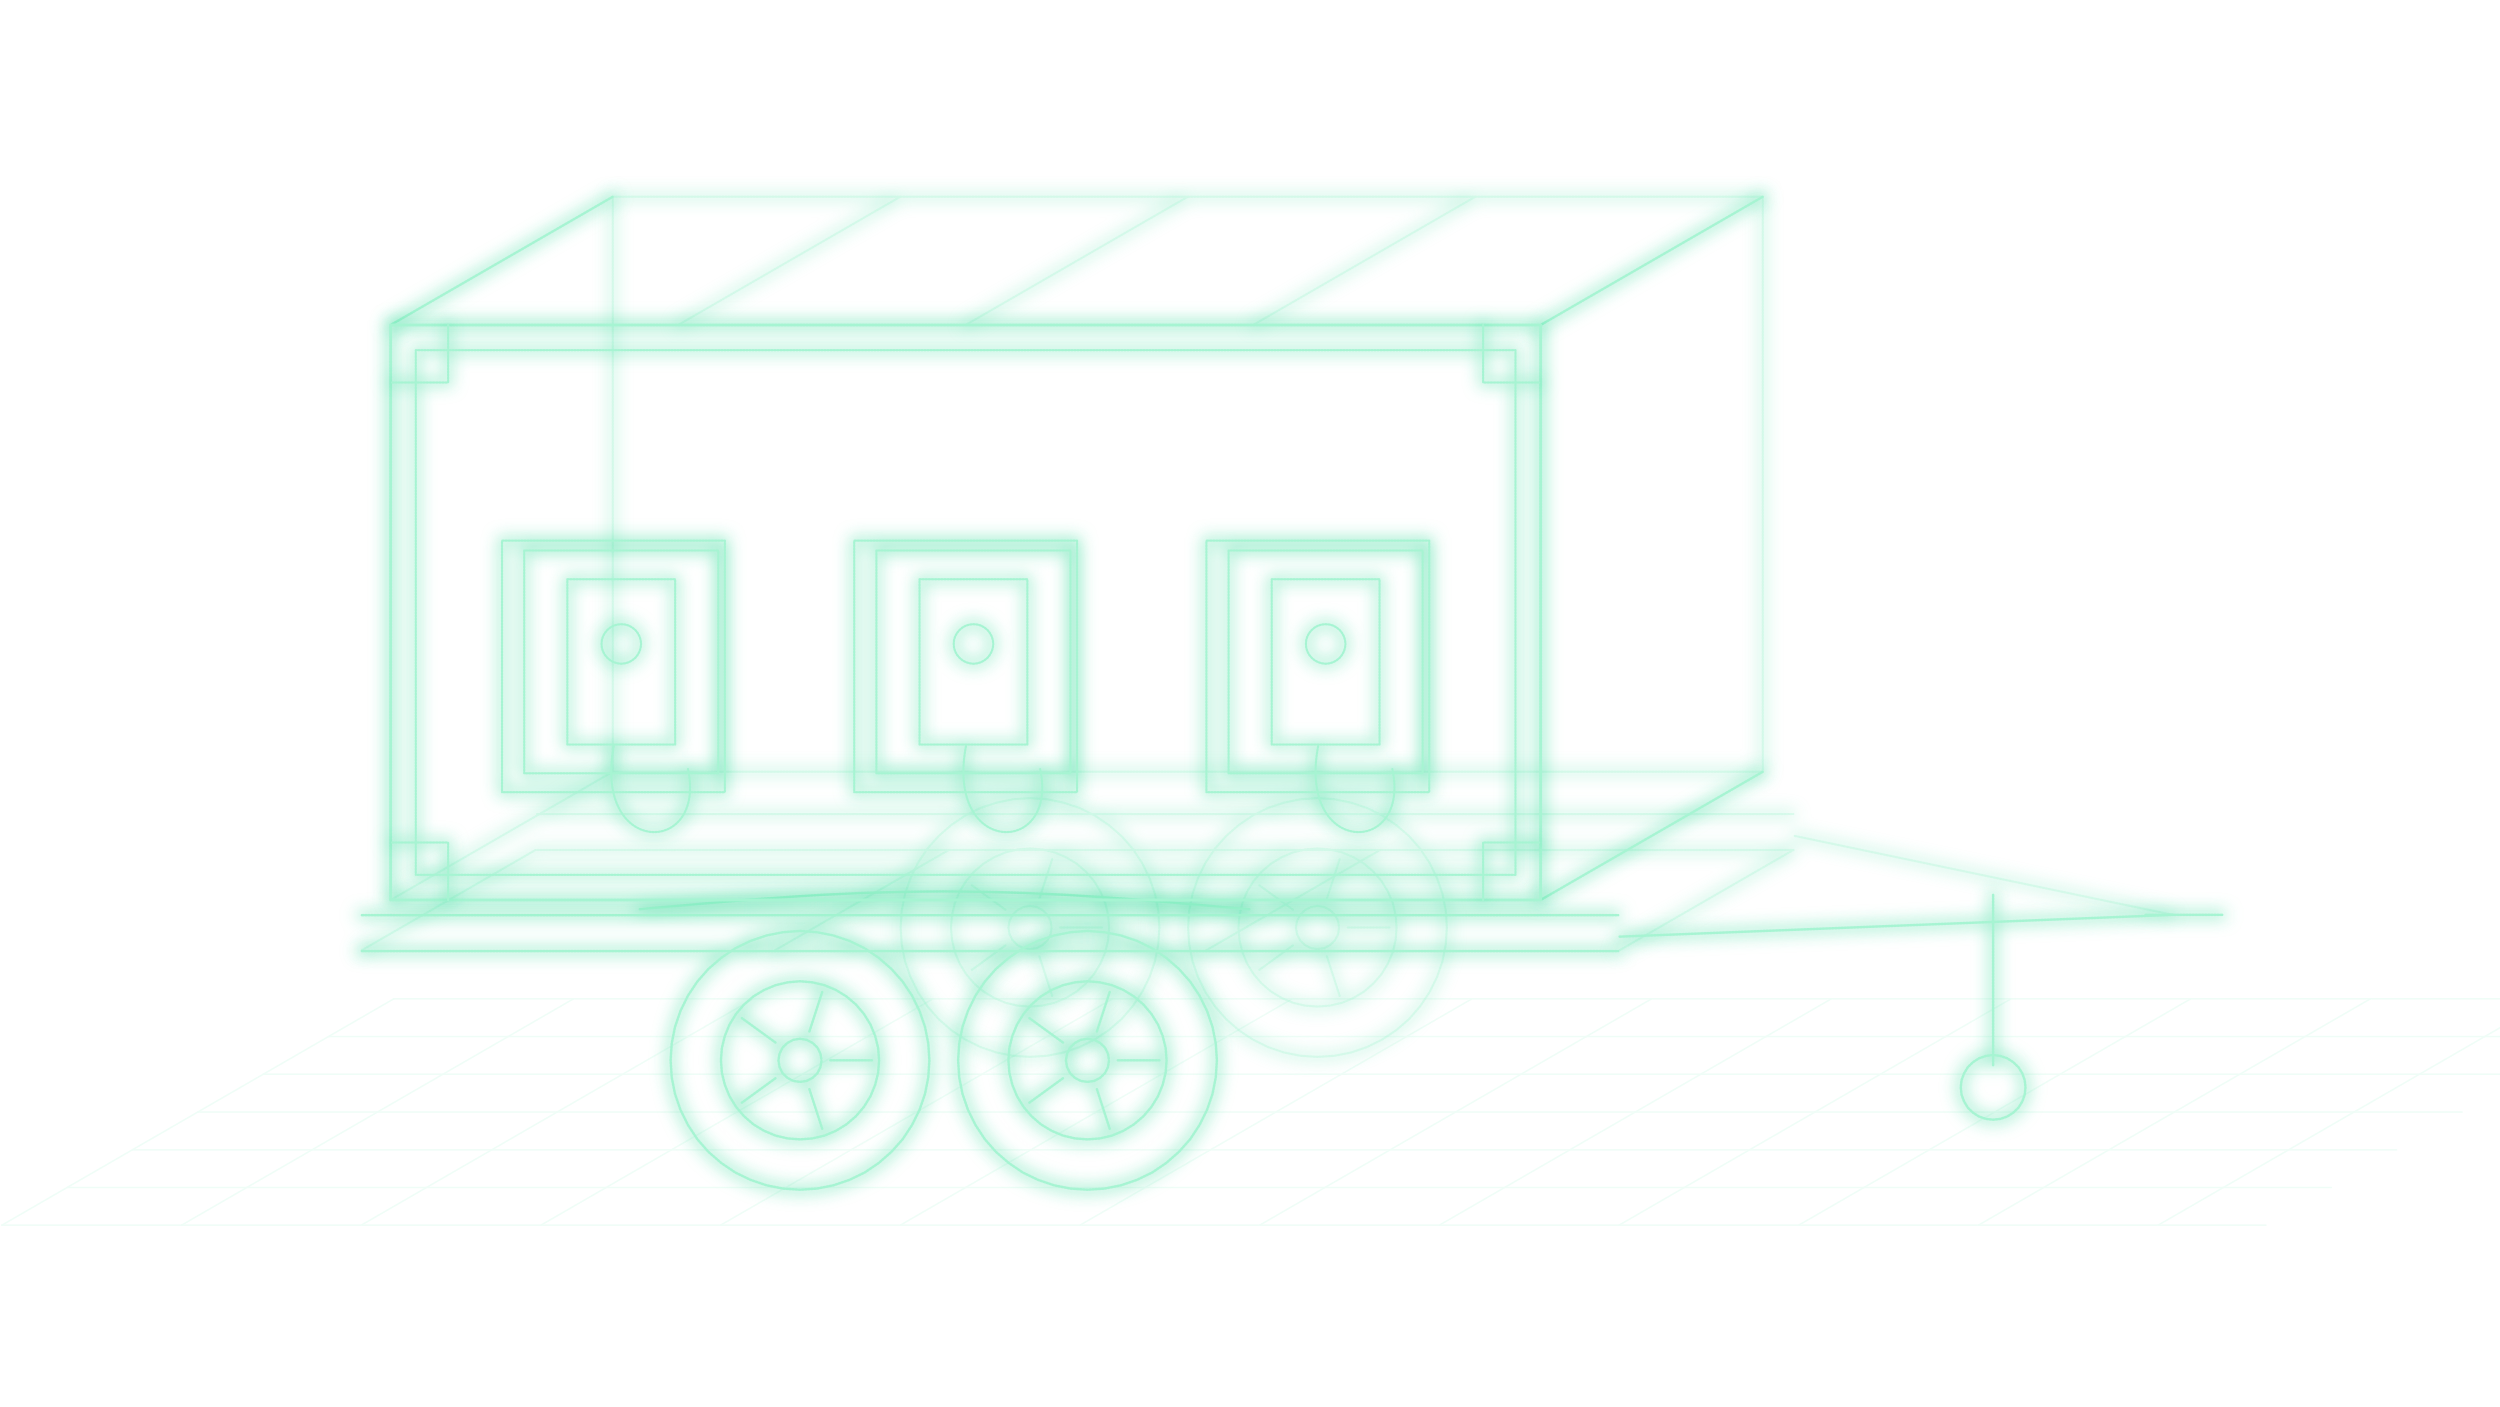
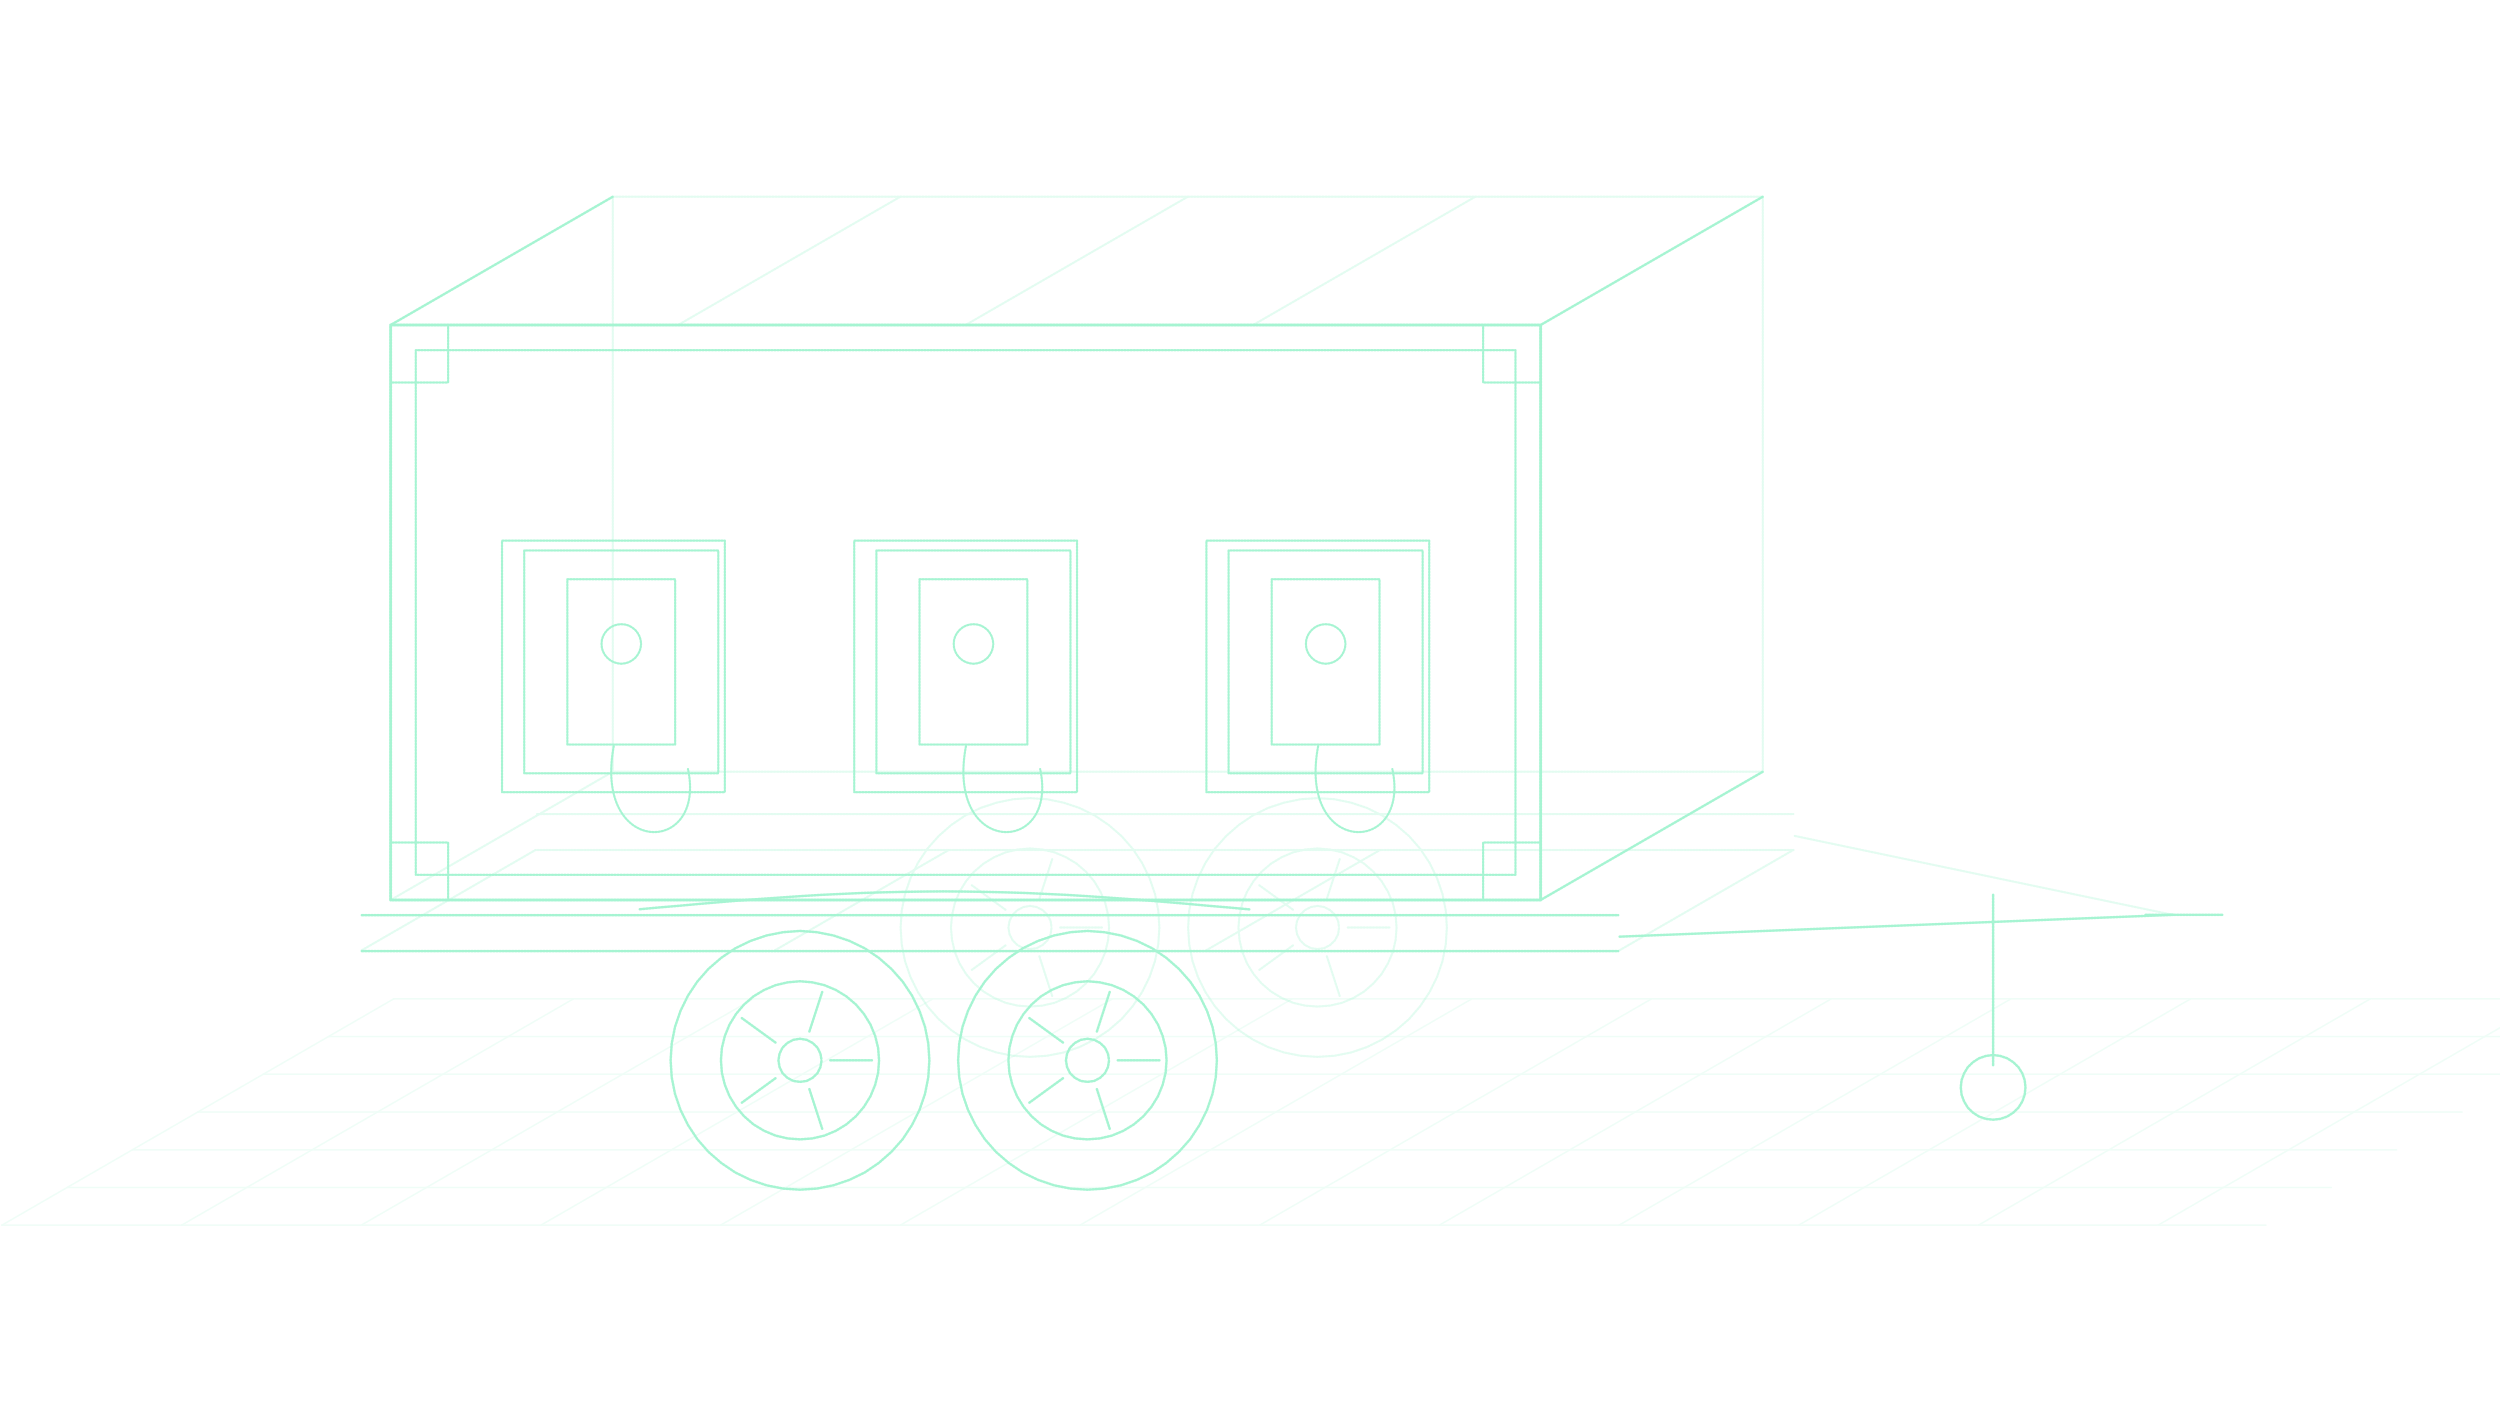
<svg xmlns="http://www.w3.org/2000/svg" viewBox="0 0 1600 900" width="1600" height="900">
  <style>
    .w { fill: none; stroke: #a6f4d2; stroke-linecap: round; stroke-linejoin: round; }
    .glow { fill: none; stroke: #2fd896; stroke-linecap: round; filter: url(#blur); opacity: .55; }
    .back { opacity: .32; }
    .faint { opacity: .18; }
    .t { fill: #a6f4d2; font: 400 30px 'Unbounded', 'Segoe UI', Arial, sans-serif; letter-spacing: .5px; }
    .node { fill: #f0fff8; }
    .draw { stroke-dasharray: 1; stroke-dashoffset: 1; animation: draw 2.2s cubic-bezier(.4,.1,.2,1) forwards; }
    .fade { opacity: 0; animation: fade 1.2s ease-out 1.6s forwards; }
    .d1 { animation-delay: .1s; } .d2 { animation-delay: .5s; } .d3 { animation-delay: .9s; } .d4 { animation-delay: 1.3s; }
    @keyframes draw { to { stroke-dashoffset: 0; } }
    @keyframes fade { to { opacity: 1; } }
    @media (prefers-reduced-motion: reduce) { .draw { animation: none; stroke-dashoffset: 0; } .fade { animation: none; opacity: 1; } }
  </style>
  <defs>
    <filter id="blur" x="-20%" y="-20%" width="140%" height="140%">
      <feGaussianBlur stdDeviation="5" />
    </filter>
  </defs>
  <g class="w faint" stroke-width="1">
    <path d="M1.2 784.1 L1450.2 784.1" />
    <path d="M43 760 L1492 760" />
    <path d="M84.8 735.9 L1533.8 735.9" />
    <path d="M126.7 711.7 L1575.7 711.7" />
    <path d="M168.5 687.5 L1617.5 687.5" />
    <path d="M210.3 663.4 L1659.3 663.4" />
    <path d="M252.1 639.2 L1701.1 639.2" />
    <path d="M1.2 784.1 L252.1 639.2" />
    <path d="M116.2 784.1 L367.1 639.2" />
    <path d="M231.2 784.1 L482.1 639.2" />
    <path d="M346.2 784.1 L597.1 639.2" />
    <path d="M461.2 784.1 L712.1 639.2" />
    <path d="M576.2 784.1 L827.1 639.2" />
    <path d="M691.2 784.1 L942.1 639.2" />
    <path d="M806.2 784.1 L1057.1 639.2" />
    <path d="M921.2 784.1 L1172.1 639.2" />
    <path d="M1036.2 784.1 L1287.1 639.2" />
    <path d="M1151.2 784.1 L1402.1 639.2" />
    <path d="M1266.2 784.1 L1517.1 639.2" />
    <path d="M1381.2 784.1 L1632.1 639.2" />
  </g>
-   <g class="glow back" stroke-width="4.2">
-     <path pathLength="1" d="M392.2 493.9 L1128.2 493.9 L1128.2 125.9 L392.2 125.9 Z" />
-     <path pathLength="1" d="M250 576 L392.2 493.9" />
-     <path pathLength="1" d="M434 208 L576.2 125.9" />
-     <path pathLength="1" d="M618 208 L760.2 125.9" />
-     <path pathLength="1" d="M802 208 L944.2 125.9" />
-     <path pathLength="1" d="M342.7 521 L1147.7 521" />
-     <path pathLength="1" d="M342.7 544 L1147.7 544" />
-     <path pathLength="1" d="M230.6 608.7 L342.7 544" />
-     <path pathLength="1" d="M495.1 608.7 L607.2 544" />
-     <path pathLength="1" d="M771.1 608.7 L883.2 544" />
-     <path pathLength="1" d="M1035.6 608.7 L1147.7 544" />
-     <path pathLength="1" d="M1147.7 534.8 L1390.6 585.5" />
-     <path pathLength="1" d="M742 593.6 L741.3 582.8 L739.2 572.2 L735.7 562 L730.9 552.2 L724.9 543.2 L717.8 535.1 L709.6 528 L700.6 521.9 L690.9 517.1 L680.7 513.7 L670 511.5 L659.2 510.8 L648.4 511.5 L637.8 513.7 L627.5 517.1 L617.8 521.9 L608.8 528 L600.7 535.1 L593.5 543.2 L587.5 552.2 L582.7 562 L579.2 572.2 L577.1 582.8 L576.4 593.6 L577.1 604.4 L579.2 615.1 L582.7 625.3 L587.5 635 L593.5 644 L600.7 652.2 L608.8 659.3 L617.8 665.3 L627.5 670.1 L637.8 673.6 L648.4 675.7 L659.2 676.4 L670 675.7 L680.7 673.6 L690.9 670.1 L700.6 665.3 L709.6 659.3 L717.8 652.2 L724.9 644 L730.9 635 L735.7 625.3 L739.2 615.1 L741.3 604.4 Z" />
-     <path pathLength="1" d="M709.8 593.6 L709.2 585.7 L707.4 578 L704.3 570.7 L700.2 563.9 L695 557.9 L689 552.7 L682.2 548.6 L674.9 545.5 L667.1 543.7 L659.2 543 L651.3 543.7 L643.6 545.5 L636.3 548.6 L629.5 552.7 L623.4 557.9 L618.3 563.9 L614.1 570.7 L611.1 578 L609.3 585.7 L608.6 593.6 L609.3 601.6 L611.1 609.3 L614.1 616.6 L618.3 623.4 L623.4 629.4 L629.5 634.6 L636.3 638.7 L643.6 641.8 L651.3 643.6 L659.2 644.2 L667.1 643.6 L674.9 641.8 L682.2 638.7 L689 634.6 L695 629.4 L700.2 623.4 L704.3 616.6 L707.4 609.3 L709.2 601.6 Z" />
-     <path pathLength="1" d="M673 593.6 L672.4 589.4 L670.4 585.5 L667.3 582.5 L663.5 580.5 L659.2 579.8 L655 580.5 L651.1 582.5 L648.1 585.5 L646.1 589.4 L645.4 593.6 L646.1 597.9 L648.1 601.8 L651.1 604.8 L655 606.8 L659.2 607.4 L663.5 606.8 L667.3 604.8 L670.4 601.8 L672.4 597.9 Z" />
-     <path pathLength="1" d="M677.6 593.6 L705.2 593.6" />
-     <path pathLength="1" d="M664.9 576.1 L673.4 549.9" />
-     <path pathLength="1" d="M644.3 582.8 L622 566.6" />
-     <path pathLength="1" d="M644.3 604.5 L622 620.7" />
-     <path pathLength="1" d="M664.9 611.1 L673.4 637.4" />
-     <path pathLength="1" d="M926 593.6 L925.3 582.8 L923.2 572.2 L919.7 562 L914.9 552.2 L908.9 543.2 L901.8 535.1 L893.6 528 L884.6 521.9 L874.9 517.1 L864.7 513.7 L854 511.5 L843.2 510.8 L832.4 511.5 L821.8 513.7 L811.5 517.1 L801.8 521.9 L792.8 528 L784.7 535.1 L777.5 543.2 L771.5 552.2 L766.7 562 L763.2 572.2 L761.1 582.8 L760.4 593.6 L761.1 604.4 L763.2 615.1 L766.7 625.3 L771.5 635 L777.5 644 L784.7 652.2 L792.8 659.3 L801.8 665.3 L811.5 670.1 L821.8 673.6 L832.4 675.7 L843.2 676.4 L854 675.7 L864.7 673.6 L874.9 670.1 L884.6 665.3 L893.6 659.3 L901.8 652.2 L908.9 644 L914.9 635 L919.7 625.3 L923.2 615.1 L925.3 604.4 Z" />
-     <path pathLength="1" d="M893.8 593.6 L893.2 585.7 L891.4 578 L888.3 570.7 L884.2 563.9 L879 557.9 L873 552.7 L866.2 548.6 L858.9 545.5 L851.1 543.7 L843.2 543 L835.3 543.7 L827.6 545.5 L820.3 548.6 L813.5 552.7 L807.4 557.9 L802.3 563.9 L798.1 570.7 L795.1 578 L793.3 585.7 L792.6 593.6 L793.3 601.6 L795.1 609.3 L798.1 616.6 L802.3 623.4 L807.4 629.4 L813.5 634.6 L820.3 638.7 L827.6 641.8 L835.3 643.6 L843.2 644.2 L851.1 643.6 L858.9 641.8 L866.2 638.7 L873 634.6 L879 629.4 L884.2 623.4 L888.3 616.6 L891.4 609.3 L893.2 601.6 Z" />
-     <path pathLength="1" d="M857 593.6 L856.4 589.4 L854.4 585.5 L851.3 582.5 L847.5 580.5 L843.2 579.8 L839 580.5 L835.1 582.5 L832.1 585.5 L830.1 589.4 L829.4 593.6 L830.1 597.9 L832.1 601.8 L835.1 604.8 L839 606.8 L843.2 607.4 L847.5 606.8 L851.3 604.8 L854.4 601.8 L856.4 597.9 Z" />
-     <path pathLength="1" d="M861.6 593.6 L889.2 593.6" />
-     <path pathLength="1" d="M848.9 576.1 L857.4 549.9" />
-     <path pathLength="1" d="M828.3 582.8 L806 566.6" />
-     <path pathLength="1" d="M828.3 604.5 L806 620.7" />
-     <path pathLength="1" d="M848.9 611.1 L857.4 637.4" />
-   </g>
  <g class="w draw d1 back" stroke-width="1.4">
    <path pathLength="1" d="M392.2 493.9 L1128.2 493.9 L1128.2 125.9 L392.2 125.9 Z" />
    <path pathLength="1" d="M250 576 L392.2 493.9" />
    <path pathLength="1" d="M434 208 L576.2 125.9" />
    <path pathLength="1" d="M618 208 L760.2 125.9" />
    <path pathLength="1" d="M802 208 L944.2 125.9" />
    <path pathLength="1" d="M342.7 521 L1147.7 521" />
    <path pathLength="1" d="M342.7 544 L1147.7 544" />
    <path pathLength="1" d="M230.6 608.7 L342.7 544" />
    <path pathLength="1" d="M495.1 608.7 L607.2 544" />
    <path pathLength="1" d="M771.1 608.7 L883.2 544" />
    <path pathLength="1" d="M1035.6 608.7 L1147.7 544" />
    <path pathLength="1" d="M1147.7 534.8 L1390.6 585.5" />
    <path pathLength="1" d="M742 593.6 L741.3 582.8 L739.2 572.2 L735.7 562 L730.9 552.2 L724.9 543.2 L717.8 535.1 L709.6 528 L700.6 521.9 L690.9 517.1 L680.7 513.7 L670 511.5 L659.2 510.8 L648.4 511.5 L637.8 513.7 L627.5 517.1 L617.8 521.9 L608.8 528 L600.7 535.1 L593.5 543.2 L587.5 552.2 L582.7 562 L579.2 572.2 L577.1 582.8 L576.4 593.6 L577.1 604.4 L579.2 615.1 L582.7 625.3 L587.5 635 L593.5 644 L600.7 652.2 L608.8 659.3 L617.8 665.3 L627.5 670.1 L637.8 673.6 L648.4 675.7 L659.2 676.4 L670 675.7 L680.7 673.6 L690.9 670.1 L700.6 665.3 L709.6 659.3 L717.8 652.2 L724.9 644 L730.9 635 L735.7 625.3 L739.2 615.1 L741.3 604.4 Z" />
    <path pathLength="1" d="M709.8 593.6 L709.2 585.7 L707.4 578 L704.3 570.7 L700.2 563.9 L695 557.9 L689 552.7 L682.2 548.6 L674.9 545.5 L667.1 543.7 L659.2 543 L651.3 543.7 L643.6 545.5 L636.3 548.6 L629.5 552.7 L623.4 557.9 L618.3 563.9 L614.1 570.7 L611.1 578 L609.3 585.7 L608.6 593.6 L609.3 601.6 L611.1 609.3 L614.1 616.6 L618.3 623.4 L623.4 629.4 L629.5 634.6 L636.3 638.7 L643.6 641.8 L651.3 643.6 L659.2 644.2 L667.1 643.6 L674.9 641.8 L682.2 638.7 L689 634.6 L695 629.4 L700.2 623.4 L704.3 616.6 L707.4 609.3 L709.2 601.6 Z" />
    <path pathLength="1" d="M673 593.6 L672.4 589.4 L670.4 585.5 L667.3 582.5 L663.5 580.5 L659.2 579.8 L655 580.5 L651.1 582.5 L648.1 585.5 L646.1 589.4 L645.4 593.6 L646.1 597.9 L648.1 601.8 L651.1 604.8 L655 606.8 L659.2 607.4 L663.5 606.8 L667.3 604.8 L670.4 601.8 L672.4 597.9 Z" />
    <path pathLength="1" d="M677.6 593.6 L705.2 593.6" />
    <path pathLength="1" d="M664.9 576.1 L673.4 549.9" />
    <path pathLength="1" d="M644.3 582.8 L622 566.6" />
    <path pathLength="1" d="M644.3 604.5 L622 620.7" />
    <path pathLength="1" d="M664.9 611.1 L673.4 637.4" />
    <path pathLength="1" d="M926 593.6 L925.3 582.8 L923.2 572.2 L919.7 562 L914.9 552.2 L908.9 543.2 L901.8 535.1 L893.6 528 L884.6 521.9 L874.9 517.1 L864.7 513.7 L854 511.5 L843.2 510.8 L832.4 511.5 L821.8 513.7 L811.5 517.1 L801.8 521.9 L792.8 528 L784.7 535.1 L777.5 543.2 L771.5 552.2 L766.7 562 L763.2 572.2 L761.1 582.8 L760.4 593.6 L761.1 604.4 L763.2 615.1 L766.7 625.3 L771.5 635 L777.5 644 L784.7 652.2 L792.8 659.3 L801.8 665.3 L811.5 670.1 L821.8 673.6 L832.4 675.7 L843.2 676.4 L854 675.7 L864.7 673.6 L874.9 670.1 L884.6 665.3 L893.6 659.3 L901.8 652.2 L908.9 644 L914.9 635 L919.7 625.3 L923.2 615.1 L925.3 604.4 Z" />
    <path pathLength="1" d="M893.8 593.6 L893.2 585.7 L891.4 578 L888.3 570.7 L884.2 563.9 L879 557.9 L873 552.7 L866.2 548.6 L858.9 545.5 L851.1 543.7 L843.2 543 L835.3 543.7 L827.6 545.5 L820.3 548.6 L813.5 552.7 L807.4 557.9 L802.3 563.9 L798.1 570.7 L795.1 578 L793.3 585.7 L792.6 593.6 L793.3 601.6 L795.1 609.3 L798.1 616.6 L802.3 623.4 L807.4 629.4 L813.5 634.6 L820.3 638.7 L827.6 641.8 L835.3 643.6 L843.2 644.2 L851.1 643.6 L858.9 641.8 L866.2 638.7 L873 634.6 L879 629.4 L884.2 623.4 L888.3 616.6 L891.4 609.3 L893.2 601.6 Z" />
    <path pathLength="1" d="M857 593.6 L856.4 589.4 L854.4 585.5 L851.3 582.5 L847.5 580.5 L843.2 579.8 L839 580.5 L835.1 582.5 L832.1 585.5 L830.1 589.4 L829.4 593.6 L830.1 597.9 L832.1 601.8 L835.1 604.8 L839 606.8 L843.2 607.4 L847.5 606.8 L851.3 604.8 L854.4 601.8 L856.4 597.9 Z" />
    <path pathLength="1" d="M861.6 593.6 L889.2 593.6" />
    <path pathLength="1" d="M848.9 576.1 L857.4 549.9" />
    <path pathLength="1" d="M828.3 582.8 L806 566.6" />
    <path pathLength="1" d="M828.3 604.5 L806 620.7" />
    <path pathLength="1" d="M848.9 611.1 L857.4 637.4" />
  </g>
-   <g class="glow " stroke-width="4.8">
-     <path pathLength="1" d="M230.6 585.7 L1035.6 585.7" />
-     <path pathLength="1" d="M230.6 608.7 L1035.6 608.7" />
-     <path pathLength="1" d="M1035.6 599.5 L1390.6 585.5" />
-     <path pathLength="1" d="M1372.2 585.5 L1422.8 585.5" />
-     <path pathLength="1" d="M1275.6 571.7 L1275.6 682.1" />
-     <path pathLength="1" d="M1296.3 695.9 L1295.8 691.3 L1294.3 687 L1291.8 683 L1288.5 679.8 L1284.6 677.3 L1280.2 675.8 L1275.6 675.2 L1271 675.8 L1266.6 677.3 L1262.7 679.8 L1259.4 683 L1257 687 L1255.4 691.3 L1254.9 695.9 L1255.4 700.6 L1257 704.9 L1259.4 708.9 L1262.7 712.1 L1266.6 714.6 L1271 716.1 L1275.6 716.6 L1280.2 716.1 L1284.6 714.6 L1288.5 712.1 L1291.8 708.9 L1294.3 704.9 L1295.8 700.6 Z" />
-     <path pathLength="1" d="M594.8 678.6 L594.1 667.8 L592 657.2 L588.5 647 L583.7 637.2 L577.7 628.2 L570.5 620.1 L562.4 613 L553.4 606.9 L543.7 602.2 L533.4 598.7 L522.8 596.6 L512 595.8 L501.2 596.6 L490.6 598.7 L480.3 602.2 L470.6 606.9 L461.6 613 L453.4 620.1 L446.3 628.2 L440.3 637.2 L435.5 647 L432 657.2 L429.9 667.8 L429.2 678.6 L429.9 689.5 L432 700.1 L435.5 710.3 L440.3 720 L446.3 729.1 L453.4 737.2 L461.6 744.3 L470.6 750.4 L480.3 755.1 L490.6 758.6 L501.2 760.7 L512 761.4 L522.8 760.7 L533.4 758.6 L543.7 755.1 L553.4 750.4 L562.4 744.3 L570.5 737.2 L577.7 729.1 L583.7 720 L588.5 710.3 L592 700.1 L594.1 689.5 Z" />
-     <path pathLength="1" d="M562.6 678.6 L562 670.7 L560.1 663 L557.1 655.7 L552.9 648.9 L547.8 642.9 L541.7 637.7 L535 633.6 L527.6 630.5 L519.9 628.7 L512 628 L504.1 628.7 L496.4 630.5 L489 633.6 L482.2 637.7 L476.2 642.9 L471.1 648.9 L466.9 655.7 L463.9 663 L462 670.7 L461.4 678.6 L462 686.6 L463.9 694.3 L466.9 701.6 L471.1 708.4 L476.2 714.4 L482.2 719.6 L489 723.7 L496.4 726.8 L504.1 728.6 L512 729.2 L519.9 728.6 L527.6 726.8 L535 723.7 L541.7 719.6 L547.8 714.4 L552.9 708.4 L557.1 701.6 L560.1 694.3 L562 686.6 Z" />
-     <path pathLength="1" d="M525.8 678.6 L525.1 674.4 L523.2 670.5 L520.1 667.5 L516.3 665.5 L512 664.8 L507.7 665.5 L503.9 667.5 L500.8 670.5 L498.9 674.4 L498.2 678.6 L498.9 682.9 L500.8 686.8 L503.9 689.8 L507.7 691.8 L512 692.4 L516.3 691.8 L520.1 689.8 L523.2 686.8 L525.1 682.9 Z" />
-     <path pathLength="1" d="M530.4 678.6 L558 678.6" />
-     <path pathLength="1" d="M517.7 661.1 L526.2 634.9" />
-     <path pathLength="1" d="M497.1 667.8 L474.8 651.6" />
-     <path pathLength="1" d="M497.1 689.5 L474.8 705.7" />
-     <path pathLength="1" d="M517.7 696.1 L526.2 722.4" />
-     <path pathLength="1" d="M778.8 678.6 L778.1 667.8 L776 657.2 L772.5 647 L767.7 637.2 L761.7 628.2 L754.5 620.1 L746.4 613 L737.4 606.9 L727.7 602.2 L717.4 598.7 L706.8 596.6 L696 595.8 L685.2 596.6 L674.6 598.7 L664.3 602.2 L654.6 606.9 L645.6 613 L637.4 620.1 L630.3 628.2 L624.3 637.2 L619.5 647 L616 657.2 L613.9 667.8 L613.2 678.6 L613.9 689.5 L616 700.1 L619.5 710.3 L624.3 720 L630.3 729.1 L637.4 737.2 L645.6 744.3 L654.6 750.4 L664.3 755.1 L674.6 758.6 L685.2 760.7 L696 761.4 L706.8 760.7 L717.4 758.6 L727.7 755.1 L737.4 750.4 L746.4 744.3 L754.5 737.2 L761.7 729.1 L767.7 720 L772.5 710.3 L776 700.1 L778.1 689.5 Z" />
-     <path pathLength="1" d="M746.6 678.6 L746 670.7 L744.1 663 L741.1 655.7 L736.9 648.9 L731.8 642.9 L725.7 637.7 L719 633.6 L711.6 630.5 L703.9 628.7 L696 628 L688.1 628.7 L680.4 630.5 L673 633.6 L666.2 637.7 L660.2 642.9 L655.1 648.9 L650.9 655.7 L647.9 663 L646 670.7 L645.4 678.6 L646 686.6 L647.9 694.3 L650.9 701.6 L655.1 708.4 L660.2 714.4 L666.2 719.6 L673 723.7 L680.4 726.8 L688.1 728.6 L696 729.2 L703.9 728.6 L711.6 726.8 L719 723.7 L725.7 719.6 L731.8 714.4 L736.9 708.4 L741.1 701.6 L744.1 694.3 L746 686.6 Z" />
-     <path pathLength="1" d="M709.8 678.6 L709.1 674.4 L707.2 670.5 L704.1 667.5 L700.3 665.5 L696 664.8 L691.7 665.5 L687.9 667.5 L684.8 670.5 L682.9 674.4 L682.2 678.6 L682.9 682.9 L684.8 686.8 L687.9 689.8 L691.7 691.8 L696 692.4 L700.3 691.8 L704.1 689.8 L707.2 686.8 L709.1 682.9 Z" />
-     <path pathLength="1" d="M714.4 678.6 L742 678.6" />
-     <path pathLength="1" d="M701.7 661.1 L710.2 634.9" />
-     <path pathLength="1" d="M681.1 667.8 L658.8 651.6" />
-     <path pathLength="1" d="M681.1 689.5 L658.8 705.7" />
-     <path pathLength="1" d="M701.7 696.1 L710.2 722.4" />
-     <path pathLength="1" d="M408.5 582 L421.5 580.8 L434.6 579.7 L447.6 578.5 L460.6 577.4 L473.7 576.3 L486.7 575.3 L499.7 574.4 L512.8 573.5 L525.8 572.7 L538.8 572.1 L551.9 571.5 L564.9 571.1 L577.9 570.8 L591 570.6 L604 570.5 L617 570.6 L630.1 570.8 L643.1 571.1 L656.1 571.5 L669.2 572.1 L682.2 572.7 L695.2 573.5 L708.3 574.4 L721.3 575.3 L734.3 576.3 L747.4 577.4 L760.4 578.5 L773.4 579.7 L786.5 580.8 L799.5 582" />
-   </g>
  <g class="w draw d1 " stroke-width="1.6">
    <path pathLength="1" d="M230.6 585.7 L1035.6 585.7" />
    <path pathLength="1" d="M230.6 608.7 L1035.6 608.7" />
    <path pathLength="1" d="M1035.6 599.5 L1390.6 585.5" />
    <path pathLength="1" d="M1372.2 585.5 L1422.8 585.5" />
    <path pathLength="1" d="M1275.6 571.7 L1275.6 682.1" />
    <path pathLength="1" d="M1296.3 695.9 L1295.8 691.3 L1294.3 687 L1291.8 683 L1288.5 679.8 L1284.6 677.3 L1280.2 675.8 L1275.6 675.2 L1271 675.8 L1266.6 677.3 L1262.7 679.8 L1259.4 683 L1257 687 L1255.4 691.3 L1254.9 695.9 L1255.4 700.6 L1257 704.9 L1259.4 708.9 L1262.7 712.1 L1266.6 714.6 L1271 716.1 L1275.6 716.6 L1280.2 716.1 L1284.6 714.6 L1288.5 712.1 L1291.8 708.9 L1294.3 704.9 L1295.8 700.6 Z" />
    <path pathLength="1" d="M594.8 678.6 L594.1 667.8 L592 657.2 L588.5 647 L583.7 637.2 L577.7 628.2 L570.5 620.1 L562.4 613 L553.4 606.9 L543.7 602.2 L533.4 598.7 L522.8 596.6 L512 595.8 L501.2 596.6 L490.6 598.7 L480.3 602.2 L470.6 606.9 L461.6 613 L453.4 620.1 L446.3 628.2 L440.3 637.2 L435.5 647 L432 657.2 L429.9 667.8 L429.2 678.6 L429.9 689.5 L432 700.1 L435.5 710.3 L440.3 720 L446.3 729.1 L453.4 737.2 L461.6 744.3 L470.6 750.4 L480.3 755.1 L490.6 758.6 L501.2 760.7 L512 761.4 L522.8 760.7 L533.4 758.6 L543.7 755.1 L553.4 750.4 L562.4 744.3 L570.5 737.2 L577.7 729.1 L583.7 720 L588.5 710.3 L592 700.1 L594.1 689.5 Z" />
    <path pathLength="1" d="M562.6 678.6 L562 670.7 L560.1 663 L557.1 655.7 L552.9 648.9 L547.8 642.9 L541.7 637.7 L535 633.6 L527.6 630.5 L519.9 628.7 L512 628 L504.1 628.7 L496.4 630.5 L489 633.6 L482.2 637.7 L476.2 642.9 L471.1 648.9 L466.9 655.7 L463.9 663 L462 670.7 L461.4 678.6 L462 686.6 L463.9 694.3 L466.9 701.6 L471.1 708.4 L476.2 714.4 L482.2 719.6 L489 723.7 L496.4 726.8 L504.1 728.6 L512 729.2 L519.9 728.6 L527.6 726.8 L535 723.7 L541.7 719.6 L547.8 714.4 L552.9 708.4 L557.1 701.6 L560.1 694.3 L562 686.6 Z" />
    <path pathLength="1" d="M525.8 678.6 L525.1 674.4 L523.2 670.5 L520.1 667.5 L516.3 665.5 L512 664.8 L507.7 665.5 L503.9 667.5 L500.8 670.5 L498.9 674.4 L498.2 678.6 L498.9 682.9 L500.8 686.8 L503.9 689.8 L507.7 691.8 L512 692.4 L516.3 691.8 L520.1 689.8 L523.2 686.8 L525.1 682.9 Z" />
    <path pathLength="1" d="M530.4 678.6 L558 678.6" />
    <path pathLength="1" d="M517.7 661.1 L526.2 634.9" />
    <path pathLength="1" d="M497.1 667.8 L474.8 651.6" />
    <path pathLength="1" d="M497.1 689.5 L474.8 705.7" />
    <path pathLength="1" d="M517.7 696.1 L526.2 722.4" />
    <path pathLength="1" d="M778.8 678.6 L778.1 667.8 L776 657.2 L772.5 647 L767.7 637.2 L761.7 628.2 L754.5 620.1 L746.4 613 L737.4 606.9 L727.7 602.2 L717.4 598.7 L706.8 596.6 L696 595.8 L685.2 596.6 L674.6 598.7 L664.3 602.2 L654.6 606.9 L645.6 613 L637.4 620.1 L630.3 628.2 L624.3 637.2 L619.5 647 L616 657.2 L613.9 667.8 L613.2 678.6 L613.9 689.5 L616 700.1 L619.5 710.3 L624.3 720 L630.3 729.1 L637.4 737.2 L645.6 744.3 L654.6 750.4 L664.3 755.1 L674.6 758.6 L685.2 760.7 L696 761.4 L706.8 760.7 L717.4 758.6 L727.7 755.1 L737.4 750.4 L746.4 744.3 L754.5 737.2 L761.7 729.1 L767.7 720 L772.5 710.3 L776 700.1 L778.1 689.5 Z" />
    <path pathLength="1" d="M746.6 678.6 L746 670.7 L744.1 663 L741.1 655.7 L736.9 648.9 L731.8 642.9 L725.7 637.7 L719 633.6 L711.6 630.5 L703.9 628.7 L696 628 L688.1 628.7 L680.4 630.5 L673 633.6 L666.2 637.7 L660.2 642.9 L655.1 648.9 L650.9 655.7 L647.9 663 L646 670.7 L645.4 678.6 L646 686.6 L647.9 694.3 L650.9 701.6 L655.1 708.4 L660.2 714.4 L666.2 719.6 L673 723.7 L680.4 726.8 L688.1 728.6 L696 729.2 L703.9 728.6 L711.6 726.8 L719 723.7 L725.7 719.6 L731.8 714.4 L736.9 708.4 L741.1 701.6 L744.1 694.3 L746 686.6 Z" />
    <path pathLength="1" d="M709.8 678.6 L709.1 674.4 L707.2 670.5 L704.1 667.5 L700.3 665.5 L696 664.8 L691.7 665.5 L687.9 667.5 L684.8 670.5 L682.9 674.4 L682.2 678.6 L682.9 682.9 L684.8 686.8 L687.9 689.8 L691.7 691.8 L696 692.4 L700.3 691.8 L704.1 689.8 L707.2 686.8 L709.1 682.9 Z" />
    <path pathLength="1" d="M714.4 678.6 L742 678.6" />
    <path pathLength="1" d="M701.7 661.1 L710.2 634.9" />
    <path pathLength="1" d="M681.1 667.8 L658.8 651.6" />
    <path pathLength="1" d="M681.1 689.5 L658.8 705.7" />
    <path pathLength="1" d="M701.7 696.1 L710.2 722.4" />
    <path pathLength="1" d="M408.5 582 L421.5 580.8 L434.6 579.7 L447.6 578.5 L460.6 577.4 L473.7 576.3 L486.7 575.3 L499.7 574.4 L512.8 573.5 L525.8 572.7 L538.8 572.1 L551.9 571.5 L564.9 571.1 L577.9 570.8 L591 570.6 L604 570.5 L617 570.6 L630.1 570.8 L643.1 571.1 L656.1 571.5 L669.2 572.1 L682.2 572.7 L695.2 573.5 L708.3 574.4 L721.3 575.3 L734.3 576.3 L747.4 577.4 L760.4 578.5 L773.4 579.7 L786.5 580.8 L799.5 582" />
  </g>
-   <g class="glow " stroke-width="4.8">
-     <path pathLength="1" d="M986 576 L1128.2 493.9" />
-     <path pathLength="1" d="M986 208 L1128.2 125.9" />
-     <path pathLength="1" d="M250 208 L392.2 125.9" />
-   </g>
  <g class="w draw d2 " stroke-width="1.6">
    <path pathLength="1" d="M986 576 L1128.2 493.9" />
    <path pathLength="1" d="M986 208 L1128.2 125.9" />
    <path pathLength="1" d="M250 208 L392.2 125.9" />
  </g>
-   <g class="glow " stroke-width="5.7">
-     <path pathLength="1" d="M250 576 L986 576 L986 208 L250 208 Z" />
-   </g>
  <g class="w draw d2 " stroke-width="1.9">
    <path pathLength="1" d="M250 576 L986 576 L986 208 L250 208 Z" />
-   </g>
-   <g class="glow " stroke-width="4.2">
-     <path pathLength="1" d="M266.1 559.9 L969.9 559.9 L969.9 224.1 L266.1 224.1 Z" />
-     <path pathLength="1" d="M250 539.2 L286.8 539.2 L286.8 576" />
-     <path pathLength="1" d="M986 539.2 L949.2 539.2 L949.2 576" />
-     <path pathLength="1" d="M986 244.8 L949.2 244.8 L949.2 208" />
-     <path pathLength="1" d="M250 244.8 L286.8 244.8 L286.8 208" />
-     <path pathLength="1" d="M321.3 507 L463.9 507 L463.9 346 L321.3 346 Z" />
-     <path pathLength="1" d="M335.5 494.9 L459.7 494.9 L459.7 352.3 L335.5 352.3 Z" />
-     <path pathLength="1" d="M363.1 476.5 L432.1 476.5 L432.1 370.7 L363.1 370.7 Z" />
-     <path pathLength="1" d="M410.3 412.1 L410 409.6 L409.3 407.3 L408.1 405.1 L406.6 403.2 L404.6 401.6 L402.5 400.4 L400.1 399.7 L397.6 399.5 L395.2 399.7 L392.8 400.4 L390.6 401.6 L388.7 403.2 L387.1 405.1 L385.9 407.3 L385.2 409.6 L385 412.1 L385.2 414.6 L385.9 416.9 L387.1 419.1 L388.7 421 L390.6 422.6 L392.8 423.8 L395.2 424.5 L397.6 424.8 L400.1 424.5 L402.5 423.8 L404.6 422.6 L406.6 421 L408.1 419.1 L409.3 416.9 L410 414.6 Z" />
-     <path pathLength="1" d="M393 476.5 C378.8 548.4 452.4 548.4 440.3 492.2" />
-     <path pathLength="1" d="M546.7 507 L689.3 507 L689.3 346 L546.7 346 Z" />
-     <path pathLength="1" d="M560.9 494.9 L685.1 494.9 L685.1 352.3 L560.9 352.3 Z" />
-     <path pathLength="1" d="M588.5 476.5 L657.5 476.5 L657.5 370.7 L588.5 370.7 Z" />
-     <path pathLength="1" d="M635.7 412.1 L635.4 409.6 L634.7 407.3 L633.5 405.1 L632 403.2 L630 401.6 L627.9 400.4 L625.5 399.7 L623 399.5 L620.6 399.7 L618.2 400.4 L616 401.6 L614.1 403.2 L612.5 405.1 L611.3 407.3 L610.6 409.6 L610.4 412.1 L610.6 414.6 L611.3 416.9 L612.5 419.1 L614.1 421 L616 422.6 L618.2 423.8 L620.6 424.5 L623 424.8 L625.5 424.5 L627.9 423.8 L630 422.6 L632 421 L633.5 419.1 L634.7 416.9 L635.4 414.6 Z" />
-     <path pathLength="1" d="M618.4 476.5 C604.2 548.4 677.8 548.4 665.7 492.2" />
-     <path pathLength="1" d="M772.1 507 L914.7 507 L914.7 346 L772.1 346 Z" />
-     <path pathLength="1" d="M786.3 494.9 L910.5 494.9 L910.5 352.3 L786.3 352.3 Z" />
-     <path pathLength="1" d="M813.9 476.5 L882.9 476.5 L882.9 370.7 L813.9 370.7 Z" />
-     <path pathLength="1" d="M861.1 412.1 L860.8 409.6 L860.1 407.3 L858.9 405.1 L857.4 403.2 L855.4 401.6 L853.3 400.4 L850.9 399.7 L848.4 399.5 L846 399.7 L843.6 400.4 L841.4 401.6 L839.5 403.2 L837.9 405.1 L836.7 407.3 L836 409.6 L835.8 412.1 L836 414.6 L836.7 416.9 L837.9 419.1 L839.5 421 L841.4 422.6 L843.6 423.8 L846 424.5 L848.4 424.8 L850.9 424.5 L853.3 423.8 L855.4 422.6 L857.4 421 L858.9 419.1 L860.1 416.9 L860.8 414.6 Z" />
-     <path pathLength="1" d="M843.8 476.5 C829.6 548.4 903.2 548.4 891.1 492.2" />
  </g>
  <g class="w draw d3 " stroke-width="1.4">
    <path pathLength="1" d="M266.1 559.9 L969.9 559.9 L969.9 224.1 L266.1 224.1 Z" />
    <path pathLength="1" d="M250 539.2 L286.8 539.2 L286.8 576" />
    <path pathLength="1" d="M986 539.2 L949.2 539.2 L949.2 576" />
    <path pathLength="1" d="M986 244.8 L949.2 244.8 L949.2 208" />
    <path pathLength="1" d="M250 244.8 L286.8 244.8 L286.8 208" />
    <path pathLength="1" d="M321.3 507 L463.9 507 L463.9 346 L321.3 346 Z" />
    <path pathLength="1" d="M335.5 494.9 L459.7 494.9 L459.7 352.3 L335.5 352.3 Z" />
    <path pathLength="1" d="M363.1 476.5 L432.1 476.5 L432.1 370.7 L363.1 370.7 Z" />
    <path pathLength="1" d="M410.3 412.1 L410 409.6 L409.3 407.3 L408.1 405.1 L406.6 403.2 L404.6 401.6 L402.5 400.4 L400.1 399.7 L397.6 399.5 L395.2 399.7 L392.8 400.4 L390.6 401.6 L388.7 403.2 L387.1 405.1 L385.9 407.3 L385.2 409.6 L385 412.1 L385.2 414.6 L385.9 416.9 L387.1 419.1 L388.7 421 L390.6 422.6 L392.8 423.8 L395.2 424.5 L397.6 424.8 L400.1 424.5 L402.5 423.8 L404.6 422.6 L406.6 421 L408.1 419.1 L409.3 416.9 L410 414.6 Z" />
    <path pathLength="1" d="M393 476.5 C378.8 548.4 452.4 548.4 440.3 492.2" />
    <path pathLength="1" d="M546.7 507 L689.3 507 L689.3 346 L546.7 346 Z" />
    <path pathLength="1" d="M560.9 494.9 L685.1 494.9 L685.1 352.3 L560.9 352.3 Z" />
    <path pathLength="1" d="M588.5 476.5 L657.5 476.5 L657.5 370.7 L588.5 370.7 Z" />
    <path pathLength="1" d="M635.7 412.1 L635.4 409.6 L634.7 407.3 L633.5 405.1 L632 403.2 L630 401.6 L627.9 400.4 L625.5 399.7 L623 399.5 L620.6 399.7 L618.2 400.4 L616 401.6 L614.1 403.2 L612.5 405.1 L611.3 407.3 L610.6 409.6 L610.4 412.1 L610.6 414.6 L611.3 416.9 L612.5 419.1 L614.1 421 L616 422.6 L618.2 423.8 L620.6 424.5 L623 424.8 L625.5 424.5 L627.9 423.8 L630 422.6 L632 421 L633.5 419.1 L634.7 416.9 L635.4 414.6 Z" />
    <path pathLength="1" d="M618.4 476.5 C604.2 548.4 677.8 548.4 665.7 492.2" />
    <path pathLength="1" d="M772.1 507 L914.7 507 L914.7 346 L772.1 346 Z" />
    <path pathLength="1" d="M786.3 494.9 L910.5 494.9 L910.5 352.3 L786.3 352.3 Z" />
    <path pathLength="1" d="M813.9 476.5 L882.9 476.5 L882.9 370.7 L813.9 370.7 Z" />
    <path pathLength="1" d="M861.1 412.1 L860.8 409.6 L860.1 407.3 L858.9 405.1 L857.4 403.2 L855.4 401.6 L853.3 400.4 L850.9 399.7 L848.4 399.5 L846 399.7 L843.6 400.4 L841.4 401.6 L839.5 403.2 L837.9 405.1 L836.7 407.3 L836 409.6 L835.8 412.1 L836 414.6 L836.7 416.9 L837.9 419.1 L839.5 421 L841.4 422.6 L843.6 423.8 L846 424.5 L848.4 424.8 L850.9 424.5 L853.3 423.8 L855.4 422.6 L857.4 421 L858.9 419.1 L860.1 416.9 L860.8 414.6 Z" />
    <path pathLength="1" d="M843.8 476.5 C829.6 548.4 903.2 548.4 891.1 492.2" />
  </g>
  <text class="t fade" x="618" y="286.2" text-anchor="middle">ECOES MultiCharger</text>
</svg>
